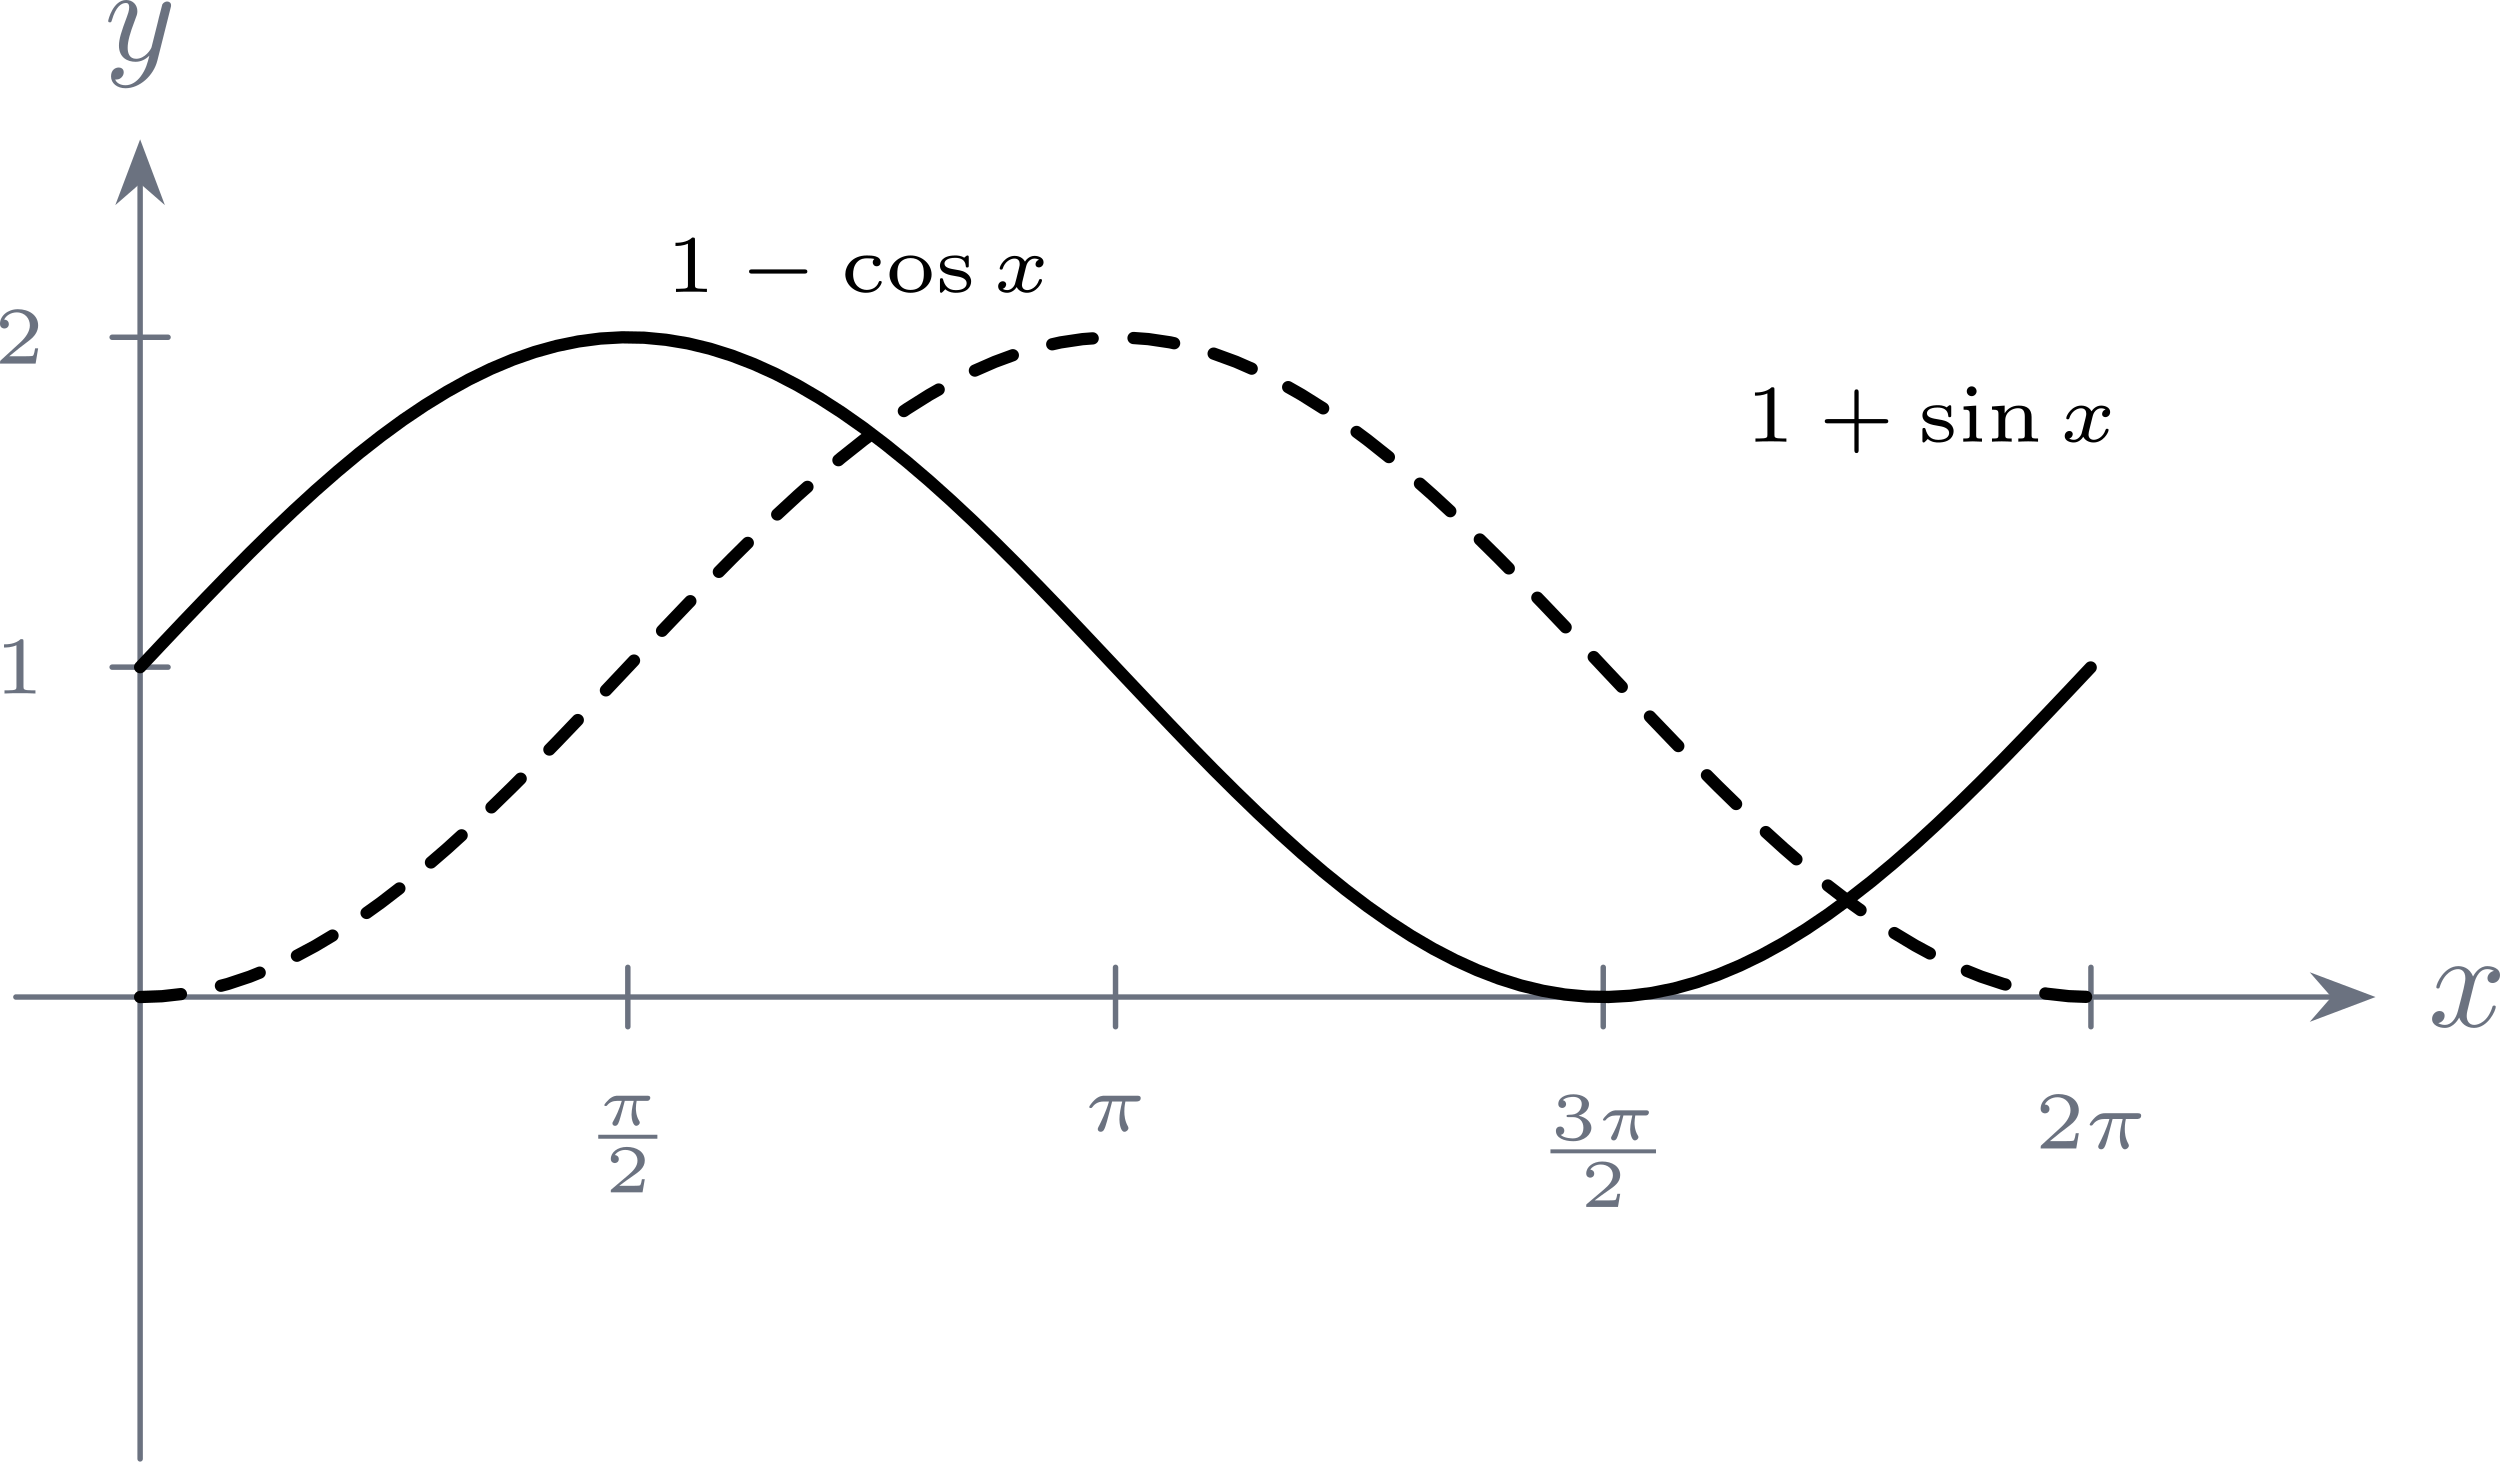
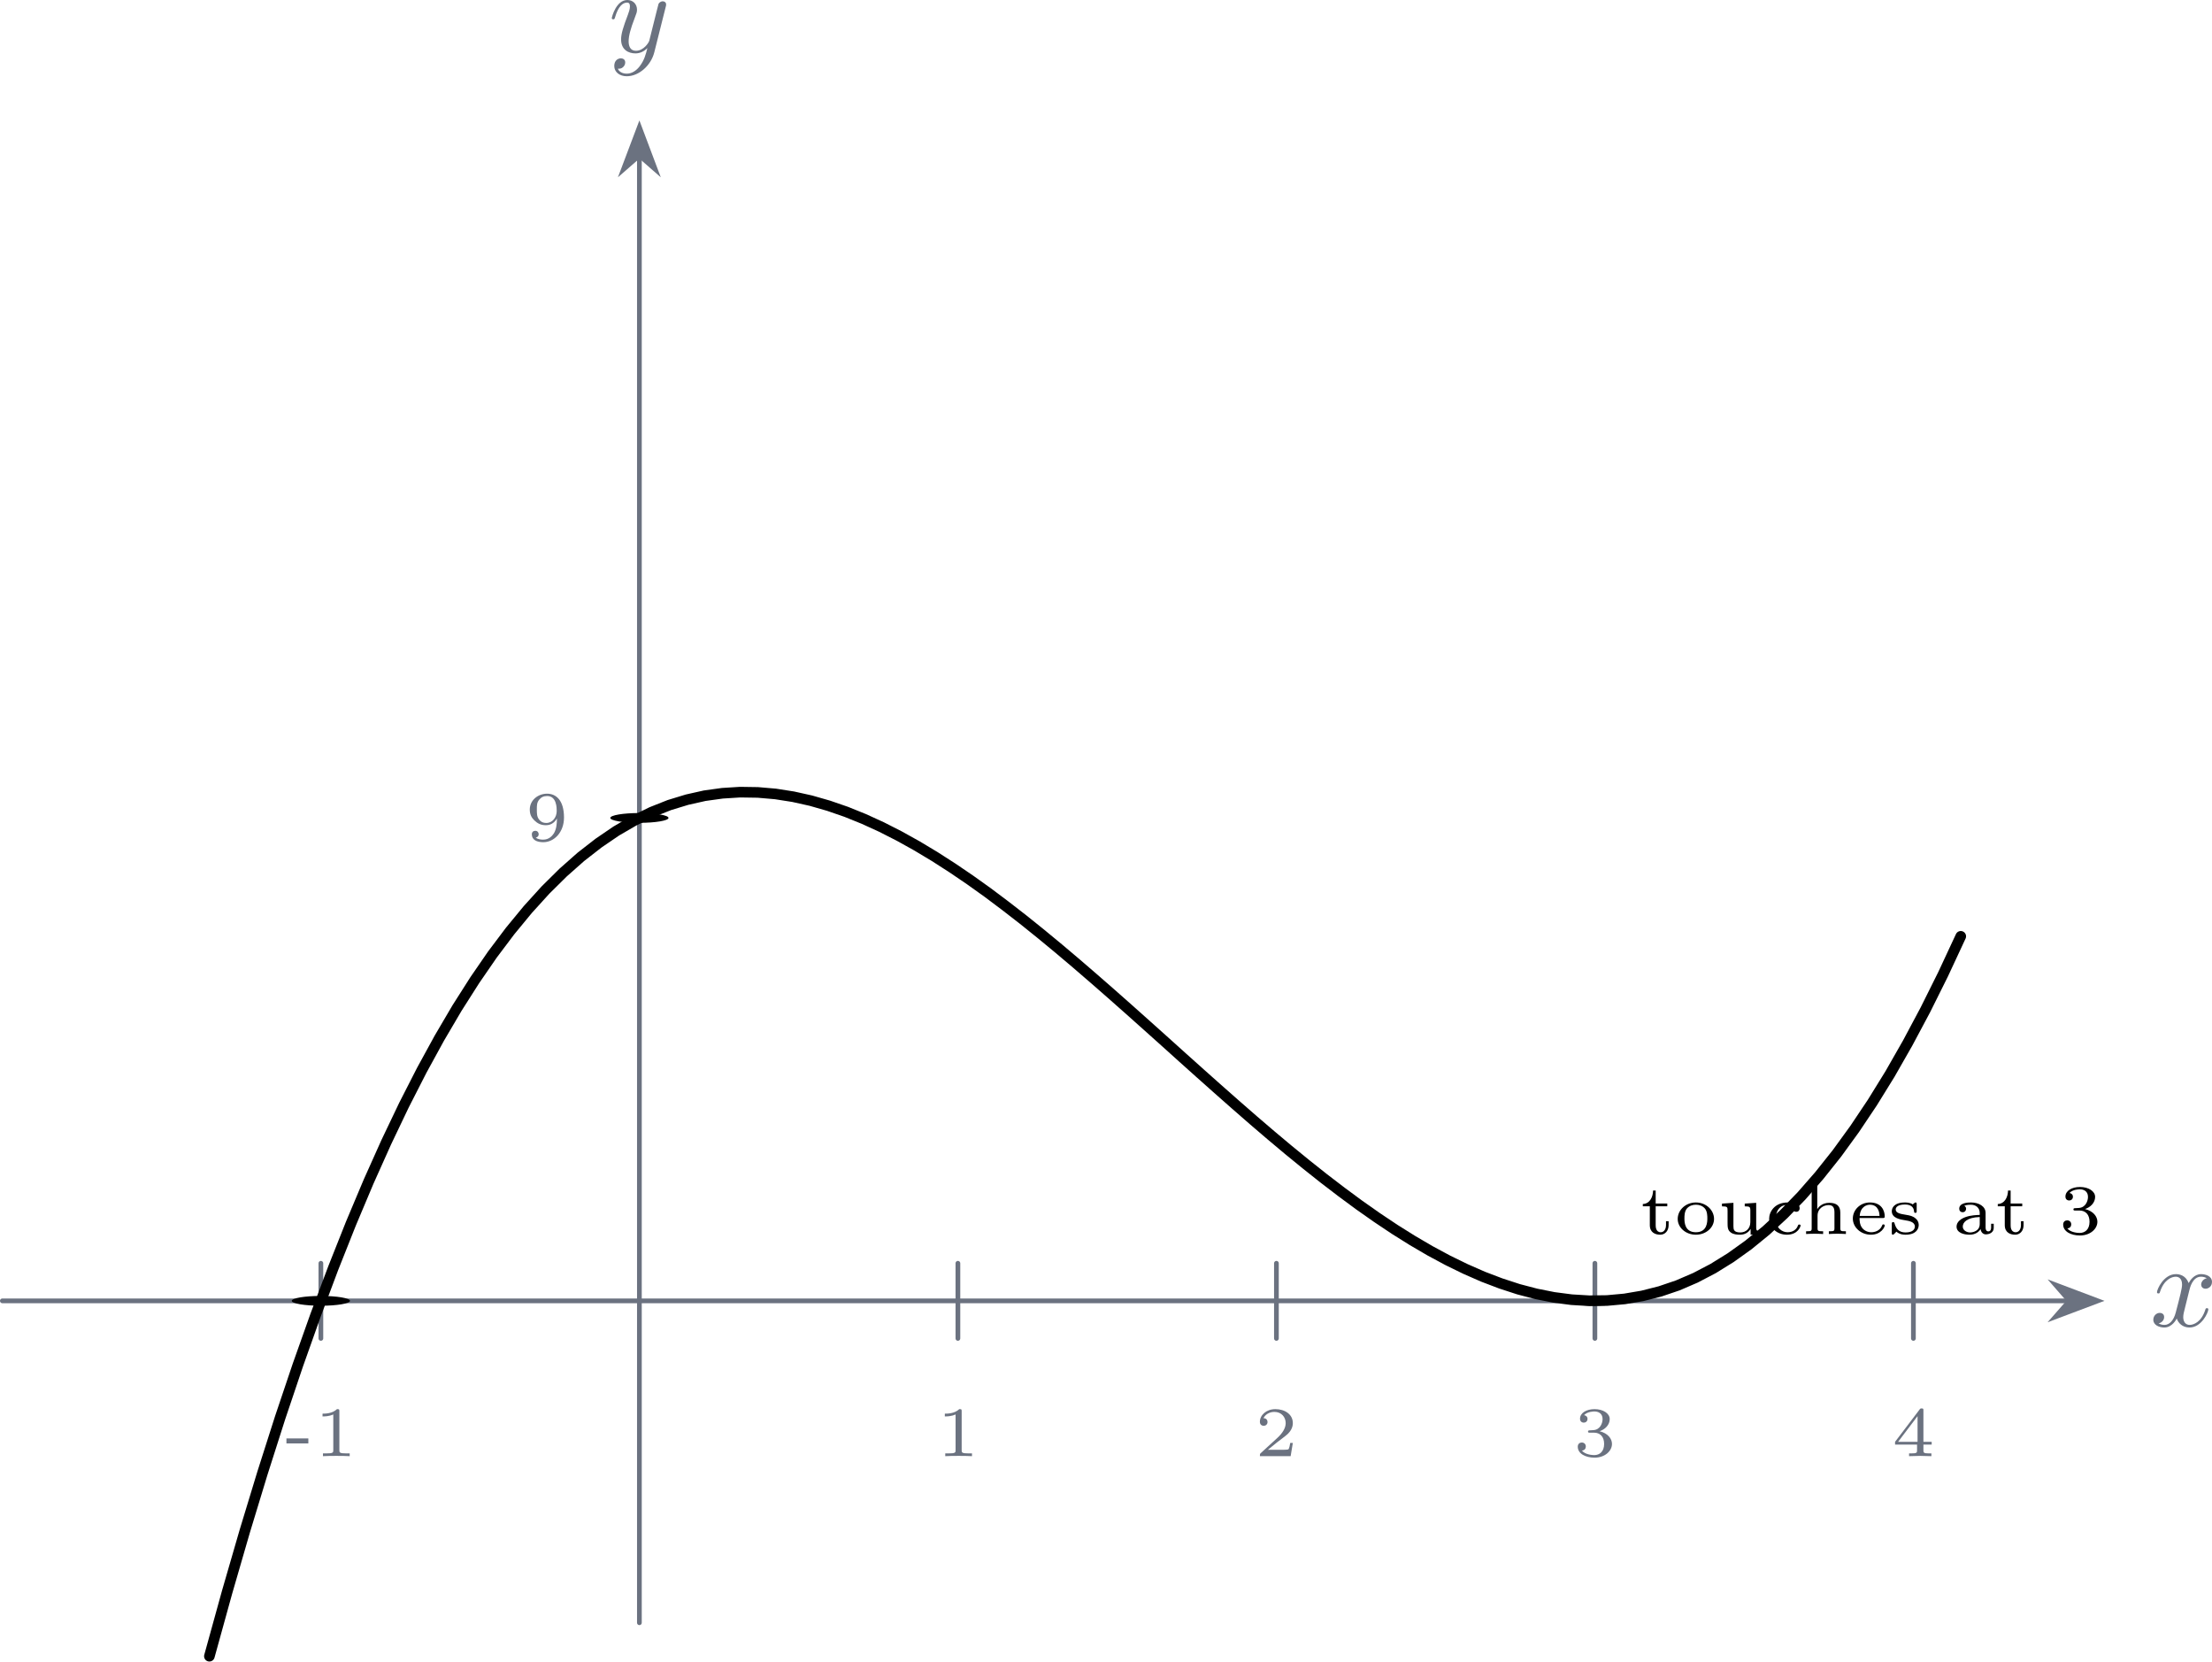
- <svg xmlns="http://www.w3.org/2000/svg" xmlns:xlink="http://www.w3.org/1999/xlink" version="1.1" width="255.634pt" height="149.457pt" viewBox="5.693 139.386 255.634 149.457">
+ <svg xmlns="http://www.w3.org/2000/svg" xmlns:xlink="http://www.w3.org/1999/xlink" version="1.1" width="261.826pt" height="196.626pt" viewBox="-0 101.447 261.826 196.626">
  <defs>
-     <path id="g3-0" d="M4.758-1.339C4.854-1.339 5.003-1.339 5.003-1.494S4.854-1.65 4.758-1.65H.992C.897-1.65 .747-1.65 .747-1.494S.897-1.339 .992-1.339H4.758Z" />
-     <path id="g4-25" d="M2.032-2.152H2.768C2.642-1.626 2.564-1.237 2.564-.849C2.564-.544 2.648 .06 2.929 .06C3.084 .06 3.222-.084 3.222-.215C3.222-.269 3.192-.317 3.18-.347C2.959-.741 2.923-1.124 2.923-1.429C2.923-1.524 2.923-1.787 3.001-2.152H3.79C3.862-2.152 4.119-2.152 4.119-2.397C4.119-2.576 3.951-2.576 3.85-2.576H1.47C1.351-2.576 1.082-2.576 .759-2.277C.574-2.104 .359-1.817 .359-1.757C.359-1.674 .442-1.674 .466-1.674C.532-1.674 .544-1.686 .586-1.739C.687-1.883 .921-2.152 1.411-2.152H1.799C1.596-1.411 1.19-.604 1.112-.448C1.058-.353 .98-.203 .98-.143C.98-.018 1.076 .06 1.196 .06C1.405 .06 1.476-.149 1.542-.341C1.662-.717 1.662-.729 1.745-1.052L2.032-2.152Z" />
-     <path id="g4-120" d="M3.365-2.349C3.156-2.289 3.108-2.116 3.108-2.026C3.108-1.835 3.264-1.793 3.347-1.793C3.521-1.793 3.694-1.937 3.694-2.17C3.694-2.493 3.341-2.636 3.037-2.636C2.642-2.636 2.403-2.331 2.337-2.218C2.26-2.367 2.032-2.636 1.584-2.636C.897-2.636 .49-1.925 .49-1.716C.49-1.686 .514-1.632 .598-1.632S.699-1.668 .717-1.722C.867-2.206 1.273-2.439 1.566-2.439S1.949-2.248 1.949-2.05C1.949-1.979 1.949-1.925 1.901-1.739C1.763-1.184 1.632-.64 1.602-.568C1.512-.341 1.297-.137 1.046-.137C1.01-.137 .843-.137 .705-.227C.938-.305 .962-.502 .962-.55C.962-.705 .843-.783 .723-.783C.556-.783 .377-.652 .377-.406C.377-.066 .753 .06 1.034 .06C1.375 .06 1.62-.173 1.733-.359C1.853-.108 2.14 .06 2.481 .06C3.186 .06 3.581-.664 3.581-.861C3.581-.873 3.575-.944 3.467-.944C3.383-.944 3.371-.903 3.353-.849C3.18-.329 2.756-.137 2.505-.137C2.277-.137 2.116-.269 2.116-.52C2.116-.634 2.146-.765 2.2-.974L2.391-1.751C2.451-1.985 2.481-2.092 2.606-2.236C2.69-2.325 2.833-2.439 3.025-2.439C3.055-2.439 3.234-2.439 3.365-2.349Z" />
-     <path id="g19-50" d="M2.934-.961H2.725C2.71-.867 2.66-.558 2.58-.508C2.54-.478 2.122-.478 2.047-.478H1.071C1.4-.722 1.768-1.001 2.067-1.2C2.516-1.509 2.934-1.798 2.934-2.326C2.934-2.964 2.331-3.318 1.619-3.318C.946-3.318 .453-2.929 .453-2.441C.453-2.182 .672-2.137 .742-2.137C.877-2.137 1.036-2.227 1.036-2.431C1.036-2.61 .907-2.71 .752-2.725C.892-2.949 1.181-3.098 1.514-3.098C1.998-3.098 2.401-2.809 2.401-2.321C2.401-1.903 2.112-1.584 1.729-1.26L.513-.229C.463-.184 .458-.184 .453-.149V0H2.77L2.934-.961Z" />
-     <path id="g19-51" d="M1.644-1.649C2.102-1.649 2.406-1.365 2.406-.872C2.406-.364 2.092-.095 1.649-.095C1.594-.095 1.001-.095 .747-.354C.951-.384 1.011-.538 1.011-.658C1.011-.842 .872-.961 .707-.961C.548-.961 .399-.857 .399-.648C.399-.13 .986 .11 1.664 .11C2.481 .11 2.989-.384 2.989-.867C2.989-1.275 2.625-1.624 2.057-1.753C2.655-1.948 2.814-2.326 2.814-2.605C2.814-3.014 2.306-3.318 1.679-3.318C1.066-3.318 .573-3.059 .573-2.61C.573-2.376 .762-2.316 .857-2.316C1.001-2.316 1.141-2.421 1.141-2.6C1.141-2.715 1.081-2.854 .902-2.884C1.116-3.113 1.559-3.128 1.664-3.128C2.027-3.128 2.286-2.944 2.286-2.605C2.286-2.316 2.097-1.863 1.574-1.833C1.435-1.828 1.415-1.823 1.285-1.818C1.23-1.813 1.176-1.808 1.176-1.733C1.176-1.649 1.225-1.649 1.315-1.649H1.644Z" />
-     <path id="g5-43" d="M2.947-1.339H4.878C4.961-1.339 5.111-1.339 5.111-1.494S4.961-1.65 4.878-1.65H2.947V-3.587C2.947-3.67 2.947-3.82 2.792-3.82S2.636-3.67 2.636-3.587V-1.65H.705C.622-1.65 .472-1.65 .472-1.494S.622-1.339 .705-1.339H2.636V.598C2.636 .681 2.636 .831 2.792 .831S2.947 .681 2.947 .598V-1.339Z" />
-     <path id="g5-49" d="M2.146-3.796C2.146-3.975 2.122-3.975 1.943-3.975C1.548-3.593 .938-3.593 .723-3.593V-3.359C.879-3.359 1.273-3.359 1.632-3.527V-.508C1.632-.311 1.632-.233 1.016-.233H.759V0C1.088-.024 1.554-.024 1.889-.024S2.69-.024 3.019 0V-.233H2.762C2.146-.233 2.146-.311 2.146-.508V-3.796Z" />
-     <path id="g5-50" d="M3.216-1.118H2.995C2.983-1.034 2.923-.64 2.833-.574C2.792-.538 2.307-.538 2.224-.538H1.106L1.871-1.16C2.074-1.321 2.606-1.704 2.792-1.883C2.971-2.062 3.216-2.367 3.216-2.792C3.216-3.539 2.54-3.975 1.739-3.975C.968-3.975 .43-3.467 .43-2.905C.43-2.6 .687-2.564 .753-2.564C.903-2.564 1.076-2.672 1.076-2.887C1.076-3.019 .998-3.21 .735-3.21C.873-3.515 1.237-3.742 1.65-3.742C2.277-3.742 2.612-3.276 2.612-2.792C2.612-2.367 2.331-1.931 1.913-1.548L.496-.251C.436-.191 .43-.185 .43 0H3.031L3.216-1.118Z" />
-     <path id="g5-99" d="M2.451-2.409C2.391-2.373 2.325-2.289 2.325-2.164C2.325-2.008 2.439-1.877 2.612-1.877C2.798-1.877 2.905-2.008 2.905-2.17C2.905-2.648 2.271-2.666 1.895-2.666C.789-2.666 .323-1.877 .323-1.291C.323-.544 .986 .06 1.823 .06C2.774 .06 2.983-.652 2.983-.717C2.983-.801 2.893-.801 2.869-.801C2.792-.801 2.78-.771 2.756-.711C2.72-.622 2.654-.448 2.451-.311C2.319-.221 2.122-.149 1.889-.149C1.429-.149 .891-.478 .891-1.297C.891-1.554 .938-1.889 1.154-2.146C1.423-2.457 1.739-2.457 1.919-2.457C2.086-2.457 2.289-2.451 2.451-2.409Z" />
-     <path id="g5-105" d="M1.357-3.682C1.357-3.862 1.207-4.041 .998-4.041C.813-4.041 .64-3.897 .64-3.682S.813-3.324 .998-3.324C1.207-3.324 1.357-3.503 1.357-3.682ZM.406-2.57V-2.337C.801-2.337 .855-2.295 .855-2.002V-.49C.855-.233 .795-.233 .383-.233V0C.556-.012 1.022-.024 1.082-.024S1.596-.012 1.751 0V-.233C1.381-.233 1.327-.233 1.327-.484V-2.636L.406-2.57Z" />
-     <path id="g5-110" d="M3.27-1.805C3.27-2.391 2.935-2.636 2.331-2.636C1.805-2.636 1.476-2.361 1.303-2.074V-2.636L.377-2.57V-2.337C.795-2.337 .849-2.295 .849-2.002V-.49C.849-.233 .789-.233 .377-.233V0C.418-.006 .825-.024 1.094-.024S1.757-.006 1.817 0V-.233C1.405-.233 1.345-.233 1.345-.49V-1.542C1.345-2.2 1.907-2.445 2.277-2.445C2.678-2.445 2.774-2.194 2.774-1.823V-.49C2.774-.233 2.714-.233 2.301-.233V0C2.343-.006 2.75-.024 3.019-.024S3.682-.006 3.742 0V-.233C3.33-.233 3.27-.233 3.27-.49V-1.805Z" />
-     <path id="g5-111" d="M3.359-1.273C3.359-2.02 2.69-2.666 1.823-2.666C.95-2.666 .287-2.02 .287-1.273C.287-.544 .962 .06 1.823 .06S3.359-.544 3.359-1.273ZM1.823-.149C.855-.149 .855-1.04 .855-1.327C.855-1.512 .855-1.925 1.076-2.17C1.279-2.385 1.536-2.475 1.823-2.475S2.379-2.385 2.576-2.164C2.792-1.919 2.792-1.518 2.792-1.327C2.792-1.04 2.792-.149 1.823-.149Z" />
-     <path id="g5-115" d="M2.421-2.499C2.421-2.6 2.421-2.666 2.325-2.666C2.295-2.666 2.283-2.666 2.194-2.594C2.182-2.582 2.176-2.576 2.086-2.505C1.859-2.66 1.554-2.666 1.435-2.666C.496-2.666 .317-2.194 .317-1.925C.317-1.339 1.022-1.225 1.476-1.154C1.745-1.112 2.266-1.028 2.266-.634C2.266-.4 2.086-.132 1.476-.132C.903-.132 .664-.466 .544-.915C.526-.968 .514-1.004 .43-1.004C.317-1.004 .317-.95 .317-.831V-.108C.317-.006 .317 .06 .412 .06C.448 .06 .454 .054 .568-.054L.705-.197C.998 .06 1.357 .06 1.476 .06C2.361 .06 2.594-.418 2.594-.771C2.594-1.01 2.475-1.19 2.343-1.303C2.092-1.524 1.853-1.566 1.494-1.626C1.046-1.698 .646-1.769 .646-2.074C.646-2.248 .807-2.493 1.429-2.493C1.847-2.493 2.164-2.337 2.2-1.913C2.206-1.835 2.212-1.787 2.307-1.787C2.421-1.787 2.421-1.841 2.421-1.955V-2.499Z" />
-     <path id="g16-25" d="M3.512-1.768C3.601-1.768 3.651-1.768 3.721-1.818C3.751-1.848 3.801-1.918 3.801-1.988C3.801-2.147 3.651-2.147 3.567-2.147H1.43C1.32-2.147 1.096-2.147 .802-1.898C.667-1.778 .443-1.524 .443-1.465C.443-1.395 .513-1.395 .543-1.395C.613-1.395 .613-1.4 .653-1.445C.822-1.659 1.061-1.768 1.365-1.768H1.719C1.539-1.146 1.285-.628 1.111-.314C1.036-.184 1.036-.174 1.036-.125C1.036-.01 1.126 .055 1.225 .055C1.435 .055 1.504-.174 1.619-.578C1.733-.966 1.823-1.325 1.938-1.768H2.59C2.57-1.694 2.431-1.151 2.431-.757C2.431-.413 2.555 .055 2.775 .055C2.894 .055 3.034-.06 3.034-.189C3.034-.244 3.014-.269 2.979-.329C2.75-.702 2.75-1.141 2.75-1.23C2.75-1.4 2.775-1.599 2.804-1.768H3.512Z" />
-     <path id="g14-120" d="M3.328-3.009C3.387-3.268 3.616-4.184 4.314-4.184C4.364-4.184 4.603-4.184 4.812-4.055C4.533-4.005 4.334-3.756 4.334-3.517C4.334-3.357 4.443-3.168 4.712-3.168C4.932-3.168 5.25-3.347 5.25-3.746C5.25-4.264 4.663-4.403 4.324-4.403C3.746-4.403 3.397-3.875 3.278-3.646C3.029-4.304 2.491-4.403 2.202-4.403C1.166-4.403 .598-3.118 .598-2.869C.598-2.77 .697-2.77 .717-2.77C.797-2.77 .827-2.79 .847-2.879C1.186-3.935 1.843-4.184 2.182-4.184C2.371-4.184 2.72-4.095 2.72-3.517C2.72-3.208 2.55-2.54 2.182-1.146C2.022-.528 1.674-.11 1.235-.11C1.176-.11 .946-.11 .737-.239C.986-.289 1.205-.498 1.205-.777C1.205-1.046 .986-1.126 .837-1.126C.538-1.126 .289-.867 .289-.548C.289-.09 .787 .11 1.225 .11C1.883 .11 2.242-.588 2.271-.648C2.391-.279 2.75 .11 3.347 .11C4.374 .11 4.941-1.176 4.941-1.425C4.941-1.524 4.852-1.524 4.822-1.524C4.732-1.524 4.712-1.484 4.692-1.415C4.364-.349 3.686-.11 3.367-.11C2.979-.11 2.819-.428 2.819-.767C2.819-.986 2.879-1.205 2.989-1.644L3.328-3.009Z" />
-     <path id="g14-121" d="M4.842-3.796C4.882-3.935 4.882-3.955 4.882-4.025C4.882-4.204 4.742-4.294 4.593-4.294C4.493-4.294 4.334-4.234 4.244-4.085C4.224-4.035 4.144-3.726 4.105-3.547C4.035-3.288 3.965-3.019 3.905-2.75L3.457-.956C3.417-.807 2.989-.11 2.331-.11C1.823-.11 1.714-.548 1.714-.917C1.714-1.375 1.883-1.993 2.222-2.869C2.381-3.278 2.421-3.387 2.421-3.587C2.421-4.035 2.102-4.403 1.604-4.403C.658-4.403 .289-2.959 .289-2.869C.289-2.77 .389-2.77 .408-2.77C.508-2.77 .518-2.79 .568-2.949C.837-3.885 1.235-4.184 1.574-4.184C1.654-4.184 1.823-4.184 1.823-3.866C1.823-3.616 1.724-3.357 1.654-3.168C1.255-2.112 1.076-1.544 1.076-1.076C1.076-.189 1.704 .11 2.291 .11C2.68 .11 3.019-.06 3.298-.339C3.168 .179 3.049 .667 2.65 1.196C2.391 1.534 2.012 1.823 1.554 1.823C1.415 1.823 .966 1.793 .797 1.405C.956 1.405 1.086 1.405 1.225 1.285C1.325 1.196 1.425 1.066 1.425 .877C1.425 .568 1.156 .528 1.056 .528C.827 .528 .498 .687 .498 1.176C.498 1.674 .936 2.042 1.554 2.042C2.58 2.042 3.606 1.136 3.885 .01L4.842-3.796Z" />
+     <path id="g8-45" d="M2.014-1.076V-1.5H.161V-1.076H2.014Z" />
+     <path id="g8-49" d="M2.146-3.796C2.146-3.975 2.122-3.975 1.943-3.975C1.548-3.593 .938-3.593 .723-3.593V-3.359C.879-3.359 1.273-3.359 1.632-3.527V-.508C1.632-.311 1.632-.233 1.016-.233H.759V0C1.088-.024 1.554-.024 1.889-.024S2.69-.024 3.019 0V-.233H2.762C2.146-.233 2.146-.311 2.146-.508V-3.796Z" />
+     <path id="g8-50" d="M3.216-1.118H2.995C2.983-1.034 2.923-.64 2.833-.574C2.792-.538 2.307-.538 2.224-.538H1.106L1.871-1.16C2.074-1.321 2.606-1.704 2.792-1.883C2.971-2.062 3.216-2.367 3.216-2.792C3.216-3.539 2.54-3.975 1.739-3.975C.968-3.975 .43-3.467 .43-2.905C.43-2.6 .687-2.564 .753-2.564C.903-2.564 1.076-2.672 1.076-2.887C1.076-3.019 .998-3.21 .735-3.21C.873-3.515 1.237-3.742 1.65-3.742C2.277-3.742 2.612-3.276 2.612-2.792C2.612-2.367 2.331-1.931 1.913-1.548L.496-.251C.436-.191 .43-.185 .43 0H3.031L3.216-1.118Z" />
+     <path id="g8-51" d="M1.757-1.985C2.266-1.985 2.606-1.644 2.606-1.034C2.606-.377 2.212-.09 1.775-.09C1.614-.09 .998-.126 .729-.472C.962-.496 1.058-.652 1.058-.813C1.058-1.016 .915-1.154 .717-1.154C.556-1.154 .377-1.052 .377-.801C.377-.209 1.034 .126 1.793 .126C2.678 .126 3.27-.442 3.27-1.034C3.27-1.47 2.935-1.931 2.224-2.11C2.696-2.266 3.078-2.648 3.078-3.138C3.078-3.616 2.517-3.975 1.799-3.975C1.1-3.975 .568-3.652 .568-3.162C.568-2.905 .765-2.833 .885-2.833C1.04-2.833 1.201-2.941 1.201-3.15C1.201-3.335 1.07-3.443 .909-3.467C1.19-3.778 1.733-3.778 1.787-3.778C2.092-3.778 2.475-3.634 2.475-3.138C2.475-2.809 2.289-2.236 1.692-2.2C1.584-2.194 1.423-2.182 1.369-2.182C1.309-2.176 1.243-2.17 1.243-2.08C1.243-1.985 1.309-1.985 1.411-1.985H1.757Z" />
+     <path id="g8-52" d="M3.371-.98V-1.213H2.672V-3.856C2.672-3.993 2.672-4.035 2.523-4.035C2.415-4.035 2.403-4.017 2.349-3.945L.275-1.213V-.98H2.134V-.502C2.134-.305 2.134-.233 1.632-.233H1.459V0C1.578-.006 2.14-.024 2.403-.024S3.228-.006 3.347 0V-.233H3.174C2.672-.233 2.672-.305 2.672-.502V-.98H3.371ZM2.176-3.383V-1.213H.532L2.176-3.383Z" />
+     <path id="g8-57" d="M2.672-1.883C2.672-1.429 2.63-.98 2.415-.622C2.266-.389 1.979-.09 1.512-.09C1.375-.09 1.052-.108 .885-.263C1.076-.305 1.13-.436 1.13-.55C1.13-.705 1.022-.837 .843-.837S.55-.723 .55-.538C.55-.054 .998 .126 1.518 .126C2.439 .126 3.27-.711 3.27-1.961C3.27-3.413 2.606-3.975 1.841-3.975C1.07-3.975 .377-3.425 .377-2.636C.377-2.188 .544-1.937 .759-1.722C1.022-1.465 1.309-1.309 1.745-1.309C2.266-1.309 2.546-1.65 2.672-1.883ZM1.775-1.5C1.405-1.5 1.243-1.686 1.148-1.811C.98-2.038 .974-2.295 .974-2.636C.974-2.989 .974-3.222 1.172-3.467C1.339-3.67 1.536-3.778 1.847-3.778C2.654-3.778 2.654-2.756 2.654-2.517C2.654-1.979 2.301-1.5 1.775-1.5Z" />
+     <path id="g8-97" d="M2.839-1.781C2.839-2.337 2.271-2.666 1.602-2.666C1.315-2.666 .61-2.636 .61-2.134C.61-1.973 .717-1.841 .903-1.841C1.076-1.841 1.19-1.973 1.19-2.128C1.19-2.236 1.142-2.337 1.034-2.385C1.231-2.475 1.53-2.475 1.59-2.475C2.014-2.475 2.343-2.224 2.343-1.769V-1.614C2.068-1.602 1.59-1.59 1.154-1.435C.759-1.297 .383-1.028 .383-.628C.383-.096 1.016 .06 1.482 .06C1.985 .06 2.283-.191 2.415-.418C2.457-.108 2.654 .03 2.863 .03C2.887 .03 3.527 .03 3.527-.538V-.867H3.306V-.55C3.306-.49 3.306-.221 3.072-.221S2.839-.49 2.839-.55V-1.781ZM2.343-.849C2.343-.227 1.728-.132 1.536-.132C1.213-.132 .909-.329 .909-.628C.909-.962 1.231-1.399 2.343-1.435V-.849Z" />
+     <path id="g8-99" d="M2.451-2.409C2.391-2.373 2.325-2.289 2.325-2.164C2.325-2.008 2.439-1.877 2.612-1.877C2.798-1.877 2.905-2.008 2.905-2.17C2.905-2.648 2.271-2.666 1.895-2.666C.789-2.666 .323-1.877 .323-1.291C.323-.544 .986 .06 1.823 .06C2.774 .06 2.983-.652 2.983-.717C2.983-.801 2.893-.801 2.869-.801C2.792-.801 2.78-.771 2.756-.711C2.72-.622 2.654-.448 2.451-.311C2.319-.221 2.122-.149 1.889-.149C1.429-.149 .891-.478 .891-1.297C.891-1.554 .938-1.889 1.154-2.146C1.423-2.457 1.739-2.457 1.919-2.457C2.086-2.457 2.289-2.451 2.451-2.409Z" />
+     <path id="g8-101" d="M2.803-1.351C2.935-1.351 2.983-1.351 2.983-1.494C2.983-1.955 2.726-2.666 1.733-2.666C.897-2.666 .287-2.026 .287-1.309C.287-.556 .974 .06 1.817 .06C2.678 .06 2.983-.586 2.983-.717C2.983-.747 2.971-.813 2.869-.813C2.792-.813 2.78-.777 2.756-.705C2.576-.263 2.128-.149 1.853-.149C1.524-.149 1.243-.299 1.076-.514C.855-.795 .855-1.19 .855-1.351H2.803ZM.867-1.53C.933-2.331 1.482-2.475 1.728-2.475C2.499-2.475 2.54-1.704 2.546-1.53H.867Z" />
+     <path id="g8-104" d="M3.27-1.805C3.27-2.391 2.935-2.636 2.331-2.636C1.698-2.636 1.405-2.236 1.321-2.104V-4.148L.377-4.083V-3.85C.795-3.85 .849-3.808 .849-3.515V-.49C.849-.233 .789-.233 .377-.233V0C.418-.006 .825-.024 1.094-.024S1.757-.006 1.817 0V-.233C1.405-.233 1.345-.233 1.345-.49V-1.542C1.345-2.2 1.907-2.445 2.277-2.445C2.678-2.445 2.774-2.194 2.774-1.823V-.49C2.774-.233 2.714-.233 2.301-.233V0C2.343-.006 2.75-.024 3.019-.024S3.682-.006 3.742 0V-.233C3.33-.233 3.27-.233 3.27-.49V-1.805Z" />
+     <path id="g8-111" d="M3.359-1.273C3.359-2.02 2.69-2.666 1.823-2.666C.95-2.666 .287-2.02 .287-1.273C.287-.544 .962 .06 1.823 .06S3.359-.544 3.359-1.273ZM1.823-.149C.855-.149 .855-1.04 .855-1.327C.855-1.512 .855-1.925 1.076-2.17C1.279-2.385 1.536-2.475 1.823-2.475S2.379-2.385 2.576-2.164C2.792-1.919 2.792-1.518 2.792-1.327C2.792-1.04 2.792-.149 1.823-.149Z" />
+     <path id="g8-115" d="M2.421-2.499C2.421-2.6 2.421-2.666 2.325-2.666C2.295-2.666 2.283-2.666 2.194-2.594C2.182-2.582 2.176-2.576 2.086-2.505C1.859-2.66 1.554-2.666 1.435-2.666C.496-2.666 .317-2.194 .317-1.925C.317-1.339 1.022-1.225 1.476-1.154C1.745-1.112 2.266-1.028 2.266-.634C2.266-.4 2.086-.132 1.476-.132C.903-.132 .664-.466 .544-.915C.526-.968 .514-1.004 .43-1.004C.317-1.004 .317-.95 .317-.831V-.108C.317-.006 .317 .06 .412 .06C.448 .06 .454 .054 .568-.054L.705-.197C.998 .06 1.357 .06 1.476 .06C2.361 .06 2.594-.418 2.594-.771C2.594-1.01 2.475-1.19 2.343-1.303C2.092-1.524 1.853-1.566 1.494-1.626C1.046-1.698 .646-1.769 .646-2.074C.646-2.248 .807-2.493 1.429-2.493C1.847-2.493 2.164-2.337 2.2-1.913C2.206-1.835 2.212-1.787 2.307-1.787C2.421-1.787 2.421-1.841 2.421-1.955V-2.499Z" />
+     <path id="g8-116" d="M1.303-2.343H2.283V-2.576H1.303V-3.676H1.082C1.076-3.144 .819-2.558 .215-2.534V-2.343H.807V-.747C.807-.12 1.279 .06 1.686 .06C2.098 .06 2.397-.269 2.397-.753V-1.082H2.176V-.765C2.176-.341 1.955-.149 1.733-.149C1.303-.149 1.303-.634 1.303-.747V-2.343Z" />
+     <path id="g8-117" d="M2.301-2.57V-2.337C2.72-2.337 2.774-2.295 2.774-2.002V-1.004C2.774-.46 2.397-.132 1.937-.132C1.369-.132 1.345-.383 1.345-.675V-2.636L.377-2.57V-2.337C.849-2.337 .849-2.283 .849-1.931V-.998C.849-.592 .849-.329 1.118-.132C1.345 .036 1.644 .06 1.895 .06C2.271 .06 2.588-.09 2.798-.43V.06L3.742 0V-.233C3.324-.233 3.27-.275 3.27-.568V-2.636L2.301-2.57Z" />
+     <path id="g18-120" d="M3.328-3.009C3.387-3.268 3.616-4.184 4.314-4.184C4.364-4.184 4.603-4.184 4.812-4.055C4.533-4.005 4.334-3.756 4.334-3.517C4.334-3.357 4.443-3.168 4.712-3.168C4.932-3.168 5.25-3.347 5.25-3.746C5.25-4.264 4.663-4.403 4.324-4.403C3.746-4.403 3.397-3.875 3.278-3.646C3.029-4.304 2.491-4.403 2.202-4.403C1.166-4.403 .598-3.118 .598-2.869C.598-2.77 .697-2.77 .717-2.77C.797-2.77 .827-2.79 .847-2.879C1.186-3.935 1.843-4.184 2.182-4.184C2.371-4.184 2.72-4.095 2.72-3.517C2.72-3.208 2.55-2.54 2.182-1.146C2.022-.528 1.674-.11 1.235-.11C1.176-.11 .946-.11 .737-.239C.986-.289 1.205-.498 1.205-.777C1.205-1.046 .986-1.126 .837-1.126C.538-1.126 .289-.867 .289-.548C.289-.09 .787 .11 1.225 .11C1.883 .11 2.242-.588 2.271-.648C2.391-.279 2.75 .11 3.347 .11C4.374 .11 4.941-1.176 4.941-1.425C4.941-1.524 4.852-1.524 4.822-1.524C4.732-1.524 4.712-1.484 4.692-1.415C4.364-.349 3.686-.11 3.367-.11C2.979-.11 2.819-.428 2.819-.767C2.819-.986 2.879-1.205 2.989-1.644L3.328-3.009Z" />
+     <path id="g18-121" d="M4.842-3.796C4.882-3.935 4.882-3.955 4.882-4.025C4.882-4.204 4.742-4.294 4.593-4.294C4.493-4.294 4.334-4.234 4.244-4.085C4.224-4.035 4.144-3.726 4.105-3.547C4.035-3.288 3.965-3.019 3.905-2.75L3.457-.956C3.417-.807 2.989-.11 2.331-.11C1.823-.11 1.714-.548 1.714-.917C1.714-1.375 1.883-1.993 2.222-2.869C2.381-3.278 2.421-3.387 2.421-3.587C2.421-4.035 2.102-4.403 1.604-4.403C.658-4.403 .289-2.959 .289-2.869C.289-2.77 .389-2.77 .408-2.77C.508-2.77 .518-2.79 .568-2.949C.837-3.885 1.235-4.184 1.574-4.184C1.654-4.184 1.823-4.184 1.823-3.866C1.823-3.616 1.724-3.357 1.654-3.168C1.255-2.112 1.076-1.544 1.076-1.076C1.076-.189 1.704 .11 2.291 .11C2.68 .11 3.019-.06 3.298-.339C3.168 .179 3.049 .667 2.65 1.196C2.391 1.534 2.012 1.823 1.554 1.823C1.415 1.823 .966 1.793 .797 1.405C.956 1.405 1.086 1.405 1.225 1.285C1.325 1.196 1.425 1.066 1.425 .877C1.425 .568 1.156 .528 1.056 .528C.827 .528 .498 .687 .498 1.176C.498 1.674 .936 2.042 1.554 2.042C2.58 2.042 3.606 1.136 3.885 .01L4.842-3.796Z" />
  </defs>
  <g id="page1" transform="matrix(1.4 0 0 1.4 0 0)">
-     <path d="M5.227 172.383H174.512" stroke="#6b7280" fill="none" stroke-width=".399" stroke-linecap="round" stroke-linejoin="round" />
-     <path d="M177.008 172.383L173.438 171.039L174.613 172.383L173.438 173.73Z" fill="#6b7280" />
-     <path d="M177.008 172.383L173.438 171.039L174.613 172.383L173.438 173.73Z" stroke="#6b7280" fill="none" stroke-width=".399" stroke-miterlimit="10" stroke-linecap="round" />
-     <g fill="#6b7280" transform="matrix(1 0 0 1 167.1131 2.145)">
-       <use x="14.299" y="172.384" xlink:href="#g14-120" />
+     <path d="M.199 182.422H174.867" stroke="#6b7280" fill="none" stroke-width=".399" stroke-linecap="round" stroke-linejoin="round" />
+     <path d="M177.363 182.422L173.792 181.074L174.968 182.422L173.792 183.766Z" fill="#6b7280" />
+     <path d="M177.363 182.422L173.792 181.074L174.968 182.422L173.792 183.766Z" stroke="#6b7280" fill="none" stroke-width=".399" stroke-miterlimit="10" stroke-linecap="round" />
+     <g fill="#6b7280" transform="matrix(1 0 0 1 127.7107 2.145)">
+       <use x="54.057" y="182.421" xlink:href="#g18-120" />
    </g>
-     <path d="M14.301 206.117V112.801" stroke="#6b7280" fill="none" stroke-width=".399" stroke-miterlimit="10" stroke-linecap="round" stroke-linejoin="round" />
-     <path d="M14.301 110.305L12.953 113.875L14.301 112.703L15.645 113.875Z" fill="#6b7280" />
-     <path d="M14.301 110.305L12.953 113.875L14.301 112.703L15.645 113.875Z" stroke="#6b7280" fill="none" stroke-width=".399" stroke-miterlimit="10" stroke-linecap="round" />
-     <g fill="#6b7280" transform="matrix(1 0 0 1 -2.621 -68.419)">
-       <use x="14.299" y="172.384" xlink:href="#g14-121" />
+     <path d="M54.059 209.633V85.703" stroke="#6b7280" fill="none" stroke-width=".399" stroke-miterlimit="10" stroke-linecap="round" stroke-linejoin="round" />
+     <path d="M54.059 83.207L52.711 86.777L54.059 85.602L55.402 86.777Z" fill="#6b7280" />
+     <path d="M54.059 83.207L52.711 86.777L54.059 85.602L55.402 86.777Z" stroke="#6b7280" fill="none" stroke-width=".399" stroke-miterlimit="10" stroke-linecap="round" />
+     <g fill="#6b7280" transform="matrix(1 0 0 1 -2.621 -105.5555)">
+       <use x="54.057" y="182.421" xlink:href="#g18-121" />
    </g>
-     <path d="M49.922 174.551V170.215" stroke="#6b7280" fill="none" stroke-width=".399" stroke-miterlimit="10" stroke-linecap="round" stroke-linejoin="round" />
-     <g fill="#6b7280" transform="matrix(1 0 0 1 32.2669 11.698)">
-       <use x="15.494" y="170.039" xlink:href="#g16-25" />
+     <path d="M27.129 185.598V179.246" stroke="#6b7280" fill="none" stroke-width=".399" stroke-miterlimit="10" stroke-linecap="round" stroke-linejoin="round" />
+     <g fill="#6b7280" transform="matrix(1 0 0 1 -30.0012 13.13)">
+       <use x="54.057" y="182.421" xlink:href="#g8-45" />
+       <use x="56.548" y="182.421" xlink:href="#g8-49" />
    </g>
-     <rect x="15.494" y="170.744" height=".29" width="4.319" transform="matrix(1 0 0 1 32.2669 11.698)" fill="#6b7280" />
-     <g fill="#6b7280" transform="matrix(1 0 0 1 32.2669 11.698)">
-       <use x="15.959" y="174.95" xlink:href="#g19-50" />
+     <path d="M80.988 185.598V179.246" stroke="#6b7280" fill="none" stroke-width=".399" stroke-miterlimit="10" stroke-linecap="round" stroke-linejoin="round" />
+     <g fill="#6b7280" transform="matrix(1 0 0 1 25.1029 13.13)">
+       <use x="54.057" y="182.421" xlink:href="#g8-49" />
    </g>
-     <path d="M85.543 174.551V170.215" stroke="#6b7280" fill="none" stroke-width=".399" stroke-miterlimit="10" stroke-linecap="round" stroke-linejoin="round" />
-     <g fill="#6b7280" transform="matrix(1 0 0 1 68.9644 9.782)">
-       <use x="14.299" y="172.384" xlink:href="#g4-25" />
+     <path d="M107.918 185.598V179.246" stroke="#6b7280" fill="none" stroke-width=".399" stroke-miterlimit="10" stroke-linecap="round" stroke-linejoin="round" />
+     <g fill="#6b7280" transform="matrix(1 0 0 1 52.0327 13.13)">
+       <use x="54.057" y="182.421" xlink:href="#g8-50" />
    </g>
-     <path d="M121.164 174.551V170.215" stroke="#6b7280" fill="none" stroke-width=".399" stroke-miterlimit="10" stroke-linecap="round" stroke-linejoin="round" />
-     <g fill="#6b7280" transform="matrix(1 0 0 1 101.8151 12.764)">
-       <use x="15.494" y="170.039" xlink:href="#g19-51" />
-       <use x="18.885" y="170.039" xlink:href="#g16-25" />
+     <path d="M134.844 185.598V179.246" stroke="#6b7280" fill="none" stroke-width=".399" stroke-miterlimit="10" stroke-linecap="round" stroke-linejoin="round" />
+     <g fill="#6b7280" transform="matrix(1 0 0 1 78.9617 13.13)">
+       <use x="54.057" y="182.421" xlink:href="#g8-51" />
    </g>
-     <rect x="15.494" y="170.744" height=".29" width="7.709" transform="matrix(1 0 0 1 101.8151 12.764)" fill="#6b7280" />
-     <g fill="#6b7280" transform="matrix(1 0 0 1 101.8151 12.764)">
-       <use x="17.654" y="174.95" xlink:href="#g19-50" />
+     <path d="M161.773 185.598V179.246" stroke="#6b7280" fill="none" stroke-width=".399" stroke-miterlimit="10" stroke-linecap="round" stroke-linejoin="round" />
+     <g fill="#6b7280" transform="matrix(1 0 0 1 105.8907 13.13)">
+       <use x="54.057" y="182.421" xlink:href="#g8-52" />
    </g>
-     <path d="M156.785 174.551V170.215" stroke="#6b7280" fill="none" stroke-width=".399" stroke-miterlimit="10" stroke-linecap="round" stroke-linejoin="round" />
-     <g fill="#6b7280" transform="matrix(1 0 0 1 138.3821 11.061)">
-       <use x="14.299" y="172.384" xlink:href="#g5-50" />
-       <use x="17.952" y="172.384" xlink:href="#g4-25" />
+     <g fill="#6b7280" transform="matrix(1 0 0 1 -9.6426 -38.894)">
+       <use x="54.057" y="182.421" xlink:href="#g8-57" />
    </g>
-     <path d="M12.258 148.289H16.34" stroke="#6b7280" fill="none" stroke-width=".399" stroke-miterlimit="10" stroke-linecap="round" stroke-linejoin="round" />
-     <g fill="#6b7280" transform="matrix(1 0 0 1 -10.66304 -22.169)">
-       <use x="14.299" y="172.384" xlink:href="#g5-49" />
-     </g>
-     <path d="M12.258 124.195H16.34" stroke="#6b7280" fill="none" stroke-width=".399" stroke-miterlimit="10" stroke-linecap="round" stroke-linejoin="round" />
-     <g fill="#6b7280" transform="matrix(1 0 0 1 -10.66304 -46.264)">
-       <use x="14.299" y="172.384" xlink:href="#g5-50" />
-     </g>
-     <path d="M14.301 148.289L15.898 146.59L17.5 144.898L19.102 143.227L20.703 141.578L22.301 139.961L23.902 138.387L25.504 136.863L27.105 135.394L28.707 133.992L30.305 132.66L31.906 131.406L33.508 130.234L35.109 129.156L36.711 128.172L38.309 127.285L39.91 126.504L41.512 125.832L43.113 125.273L44.715 124.828L46.312 124.5L47.914 124.289L49.516 124.199L51.117 124.227L52.715 124.379L54.316 124.644L55.918 125.031L57.52 125.535L59.121 126.152L60.719 126.875L62.32 127.707L63.922 128.644L65.523 129.676L67.125 130.801L68.723 132.016L70.324 133.309L71.926 134.676L73.527 136.113L75.129 137.609L76.727 139.16L78.328 140.754L79.93 142.387L81.531 144.047L83.129 145.731L84.731 147.43L86.332 149.129L87.934 150.824L89.535 152.508L91.133 154.172L92.734 155.805L94.336 157.398L95.938 158.949L97.539 160.445L99.137 161.883L100.738 163.254L102.34 164.547L103.941 165.762L105.543 166.887L107.141 167.922L108.742 168.859L110.344 169.691L111.945 170.418L113.547 171.035L115.145 171.539L116.746 171.926L118.348 172.199L119.949 172.348L121.547 172.379L123.149 172.289L124.75 172.082L126.352 171.758L127.953 171.312L129.551 170.754L131.152 170.082L132.754 169.305L134.356 168.422L135.957 167.438L137.555 166.359L139.156 165.188L140.758 163.938L142.359 162.605L143.961 161.203L145.559 159.734L147.16 158.211L148.762 156.637L150.363 155.023L151.961 153.375L153.563 151.699L155.164 150.012L156.766 148.312" stroke="#000" fill="none" stroke-width=".897" stroke-miterlimit="10" stroke-linecap="round" stroke-linejoin="round" />
-     <g transform="matrix(1 0 0 1 117.2231 -40.563)">
-       <use x="14.299" y="172.384" xlink:href="#g5-49" />
-       <use x="19.649" y="172.384" xlink:href="#g5-43" />
-       <use x="26.937" y="172.384" xlink:href="#g5-115" />
-       <use x="29.853" y="172.384" xlink:href="#g5-105" />
-       <use x="31.957" y="172.384" xlink:href="#g5-110" />
-       <use x="37.27" y="172.384" xlink:href="#g4-120" />
-     </g>
-     <path d="M14.301 172.383L15.898 172.324L17.5 172.145L19.102 171.844L20.703 171.43L22.301 170.898L23.902 170.254L25.504 169.5L27.105 168.641L28.707 167.684L30.305 166.625L31.906 165.477L33.508 164.242L35.109 162.93L36.711 161.547L38.309 160.094L39.91 158.582L41.512 157.019L43.113 155.414L44.715 153.773L46.312 152.106L47.914 150.418L49.516 148.719L51.117 147.019L52.715 145.324L54.316 143.648L55.918 141.992L57.52 140.367L59.121 138.781L60.719 137.242L62.32 135.762L63.922 134.34L65.523 132.988L67.125 131.715L68.723 130.523L70.324 129.418L71.926 128.41L73.527 127.5L75.129 126.691L76.727 125.992L78.328 125.402L79.93 124.93L81.531 124.57L83.129 124.332L84.731 124.211H86.332L87.934 124.328L89.535 124.566L91.133 124.922L92.734 125.398L94.336 125.984L95.938 126.684L97.539 127.488L99.137 128.398L100.738 129.406L102.34 130.508L103.941 131.699L105.543 132.973L107.141 134.324L108.742 135.742L110.344 137.223L111.945 138.762L113.547 140.344L115.145 141.969L116.746 143.625L118.348 145.305L119.949 146.996L121.547 148.699L123.149 150.394L124.75 152.082L126.352 153.75L127.953 155.394L129.551 157L131.152 158.562L132.754 160.074L134.356 161.527L135.957 162.914L137.555 164.227L139.156 165.461L140.758 166.609L142.359 167.668L143.961 168.629L145.559 169.492L147.16 170.246L148.762 170.891L150.363 171.422L151.961 171.84L153.563 172.141L155.164 172.32L156.766 172.383" stroke="#000" fill="none" stroke-width=".897" stroke-miterlimit="10" stroke-linecap="round" stroke-linejoin="round" stroke-dasharray="2.989 2.989" />
-     <g transform="matrix(1 0 0 1 38.3811 -51.498)">
-       <use x="14.299" y="172.384" xlink:href="#g5-49" />
-       <use x="19.649" y="172.384" xlink:href="#g3-0" />
-       <use x="27.103" y="172.384" xlink:href="#g5-99" />
-       <use x="30.368" y="172.384" xlink:href="#g5-111" />
-       <use x="34.021" y="172.384" xlink:href="#g5-115" />
-       <use x="38.211" y="172.384" xlink:href="#g4-120" />
+     <path d="M17.703 212.461L19.199 207.051L20.695 201.891L22.191 196.977L23.684 192.301L25.18 187.859L26.676 183.648L28.172 179.66L29.668 175.895L31.164 172.344L32.66 169.008L34.156 165.875L35.652 162.945L37.148 160.211L38.641 157.672L40.137 155.32L41.633 153.148L43.129 151.16L44.625 149.344L46.121 147.695L47.617 146.215L49.113 144.891L50.609 143.727L52.105 142.707L53.598 141.84L55.094 141.109L56.59 140.516L58.086 140.059L59.582 139.723L61.078 139.516L62.574 139.422L64.07 139.445L65.566 139.574L67.062 139.809L68.555 140.141L70.051 140.57L71.547 141.086L73.043 141.691L74.539 142.375L76.035 143.137L77.531 143.969L79.027 144.867L80.523 145.828L82.019 146.844L83.516 147.914L85.008 149.035L86.504 150.195L88 151.398L89.496 152.633L90.992 153.898L92.488 155.188L93.984 156.496L95.481 157.82L96.977 159.156L98.473 160.496L99.965 161.84L101.461 163.18L102.957 164.512L104.453 165.832L105.949 167.137L107.445 168.418L108.941 169.672L110.438 170.894L111.934 172.082L113.43 173.227L114.922 174.328L116.418 175.379L117.914 176.379L119.41 177.316L120.906 178.191L122.402 178.996L123.898 179.727L125.394 180.383L126.891 180.953L128.387 181.441L129.879 181.832L131.375 182.129L132.871 182.324L134.367 182.414L135.863 182.395L137.359 182.258L138.856 182.004L140.352 181.625L141.848 181.117L143.344 180.473L144.84 179.691L146.332 178.766L147.828 177.695L149.324 176.473L150.82 175.09L152.316 173.547L153.812 171.836L155.308 169.957L156.804 167.898L158.3 165.664L159.797 163.242L161.289 160.629L162.785 157.824L164.281 154.82L165.777 151.609" stroke="#000" fill="none" stroke-width=".897" stroke-miterlimit="10" stroke-linecap="round" stroke-linejoin="round" />
+     <path d="M29.59 182.422C29.59 182.191 28.488 182.008 27.129 182.008S24.668 182.191 24.668 182.422C24.668 182.648 25.77 182.836 27.129 182.836S29.59 182.648 29.59 182.422Z" />
+     <path d="M137.305 182.422C137.305 182.191 136.203 182.008 134.844 182.008C133.488 182.008 132.383 182.191 132.383 182.422C132.383 182.648 133.488 182.836 134.844 182.836C136.203 182.836 137.305 182.648 137.305 182.422Z" />
+     <path d="M56.52 141.602C56.52 141.371 55.418 141.188 54.059 141.188C52.699 141.188 51.598 141.371 51.598 141.602C51.598 141.828 52.699 142.016 54.059 142.016C55.418 142.016 56.52 141.828 56.52 141.602Z" />
+     <g transform="matrix(1 0 0 1 84.6237 -5.649)">
+       <use x="54.057" y="182.421" xlink:href="#g8-116" />
+       <use x="56.935" y="182.421" xlink:href="#g8-111" />
+       <use x="60.588" y="182.421" xlink:href="#g8-117" />
+       <use x="64.629" y="182.421" xlink:href="#g8-99" />
+       <use x="67.7" y="182.421" xlink:href="#g8-104" />
+       <use x="71.741" y="182.421" xlink:href="#g8-101" />
+       <use x="75.006" y="182.421" xlink:href="#g8-115" />
+       <use x="80.414" y="182.421" xlink:href="#g8-97" />
+       <use x="84.067" y="182.421" xlink:href="#g8-116" />
+       <use x="89.435" y="182.421" xlink:href="#g8-51" />
    </g>
  </g>
</svg>
